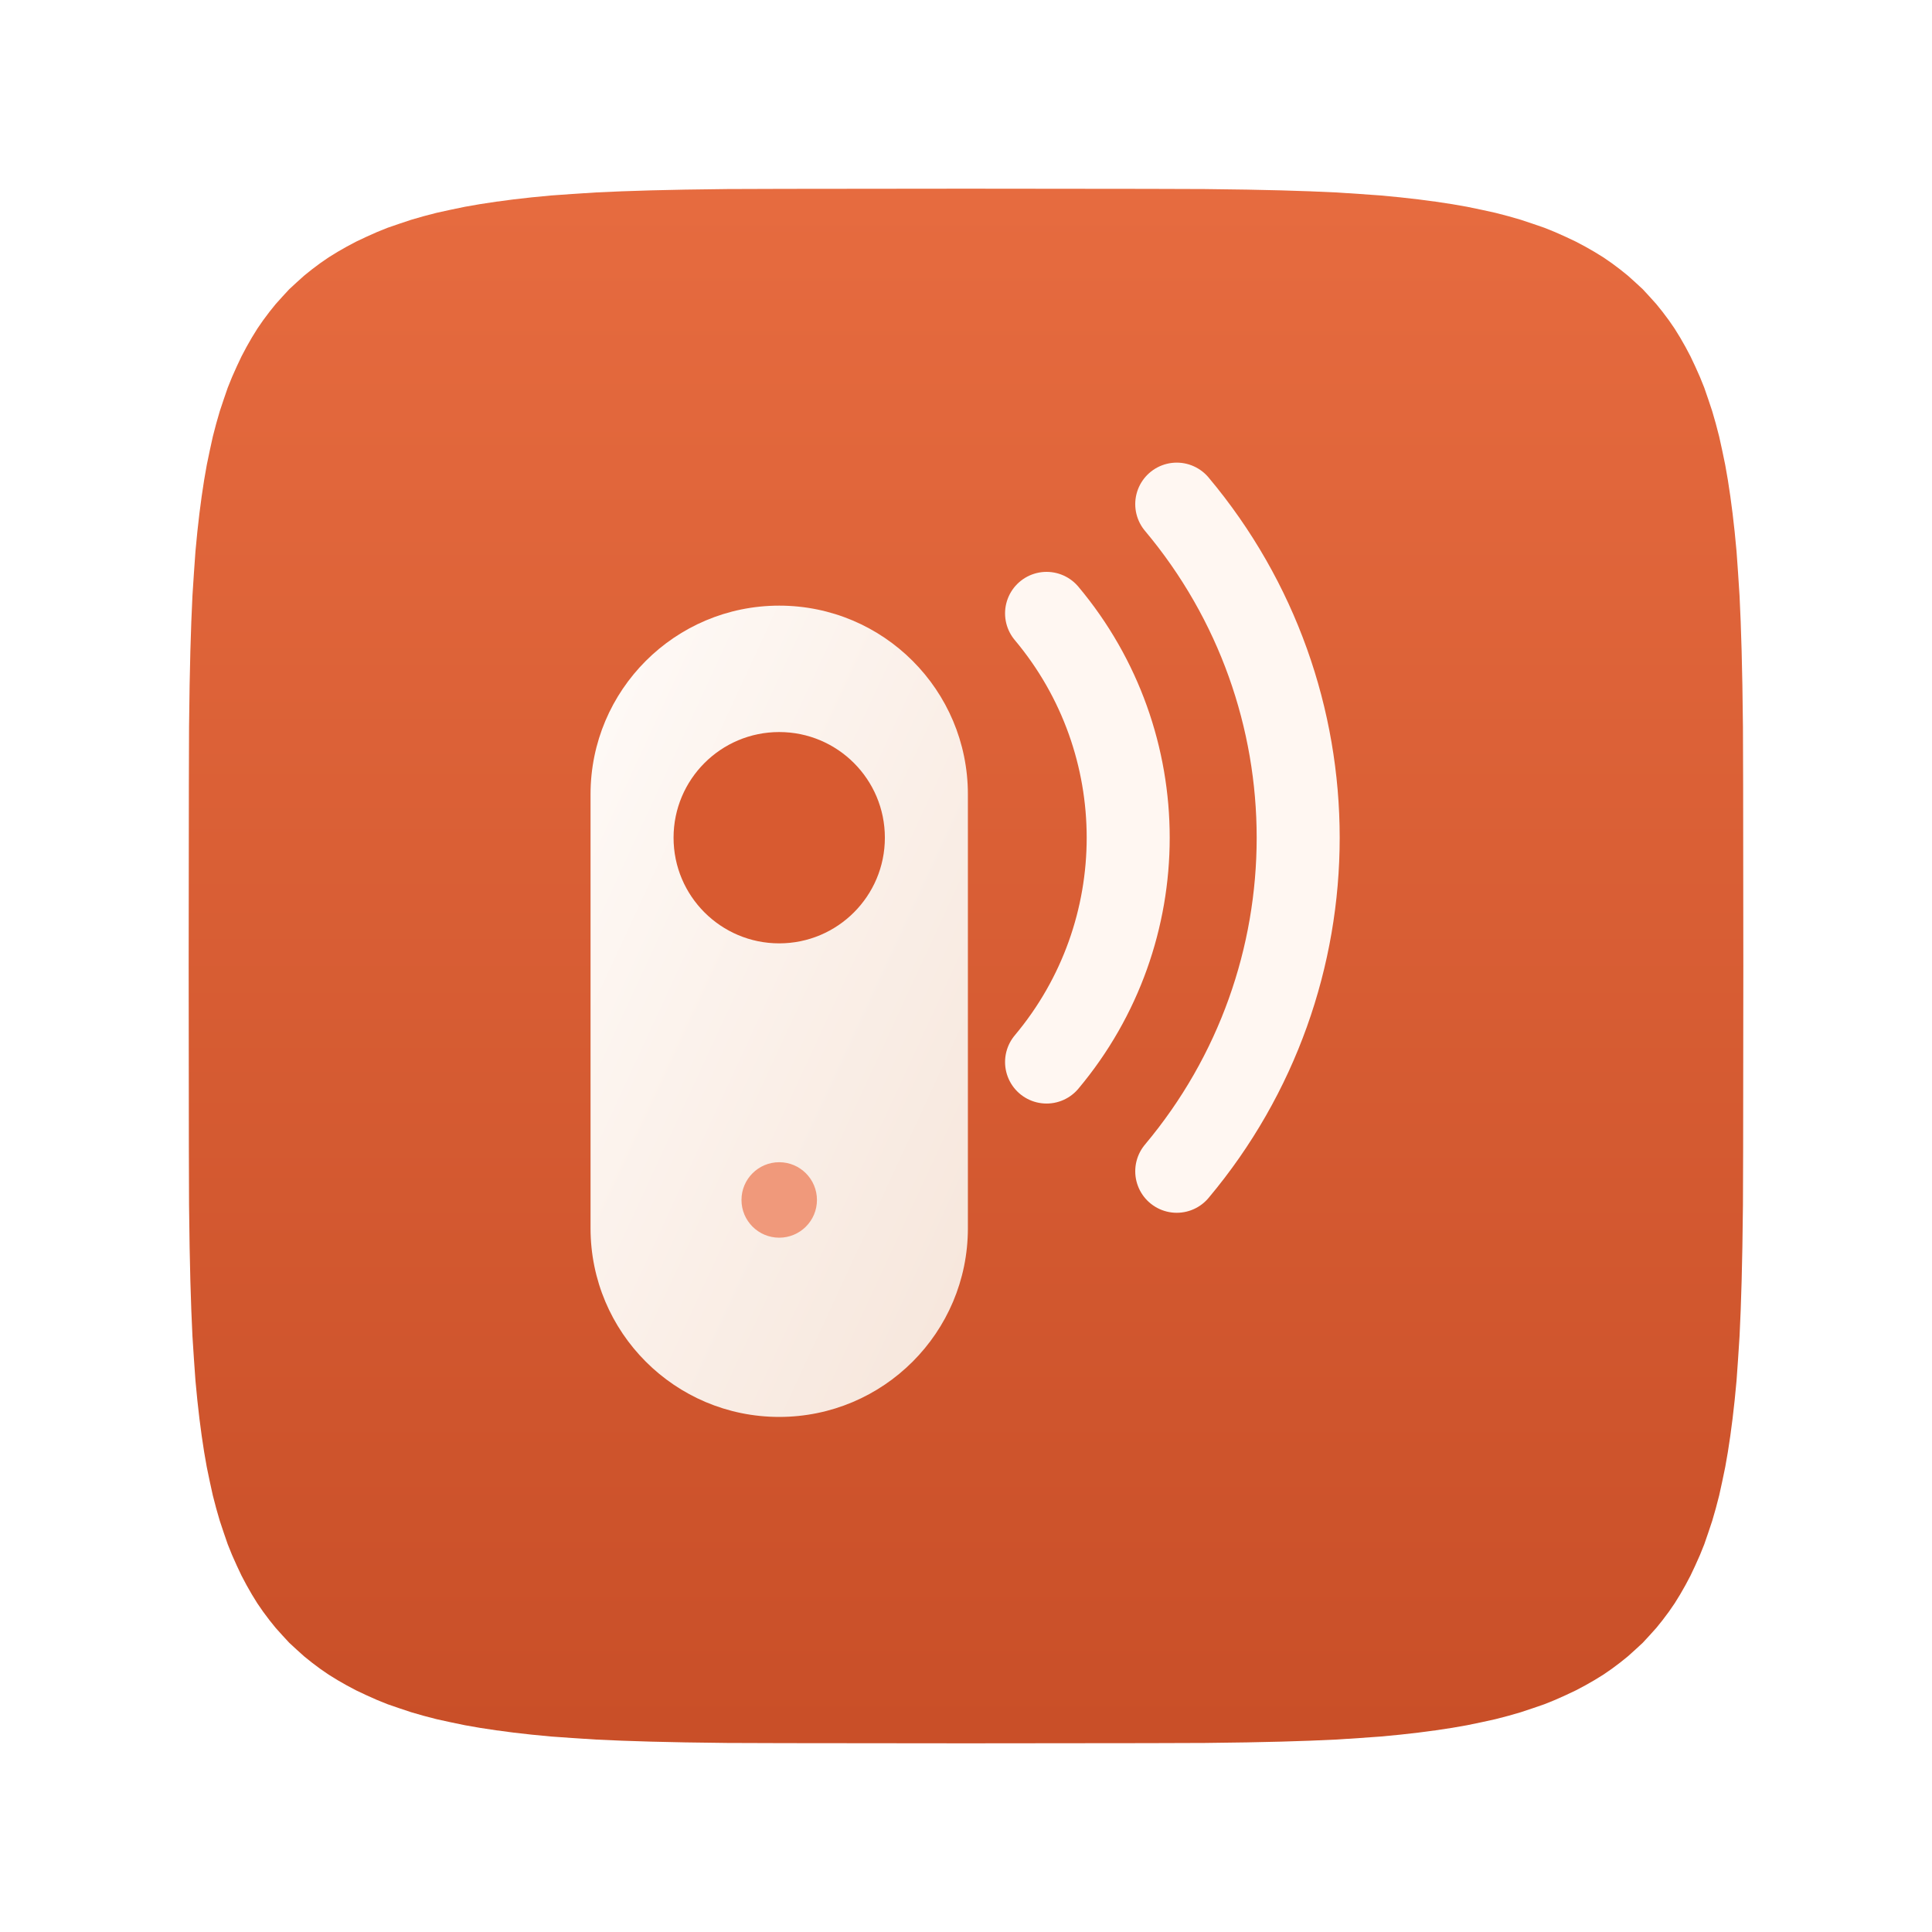
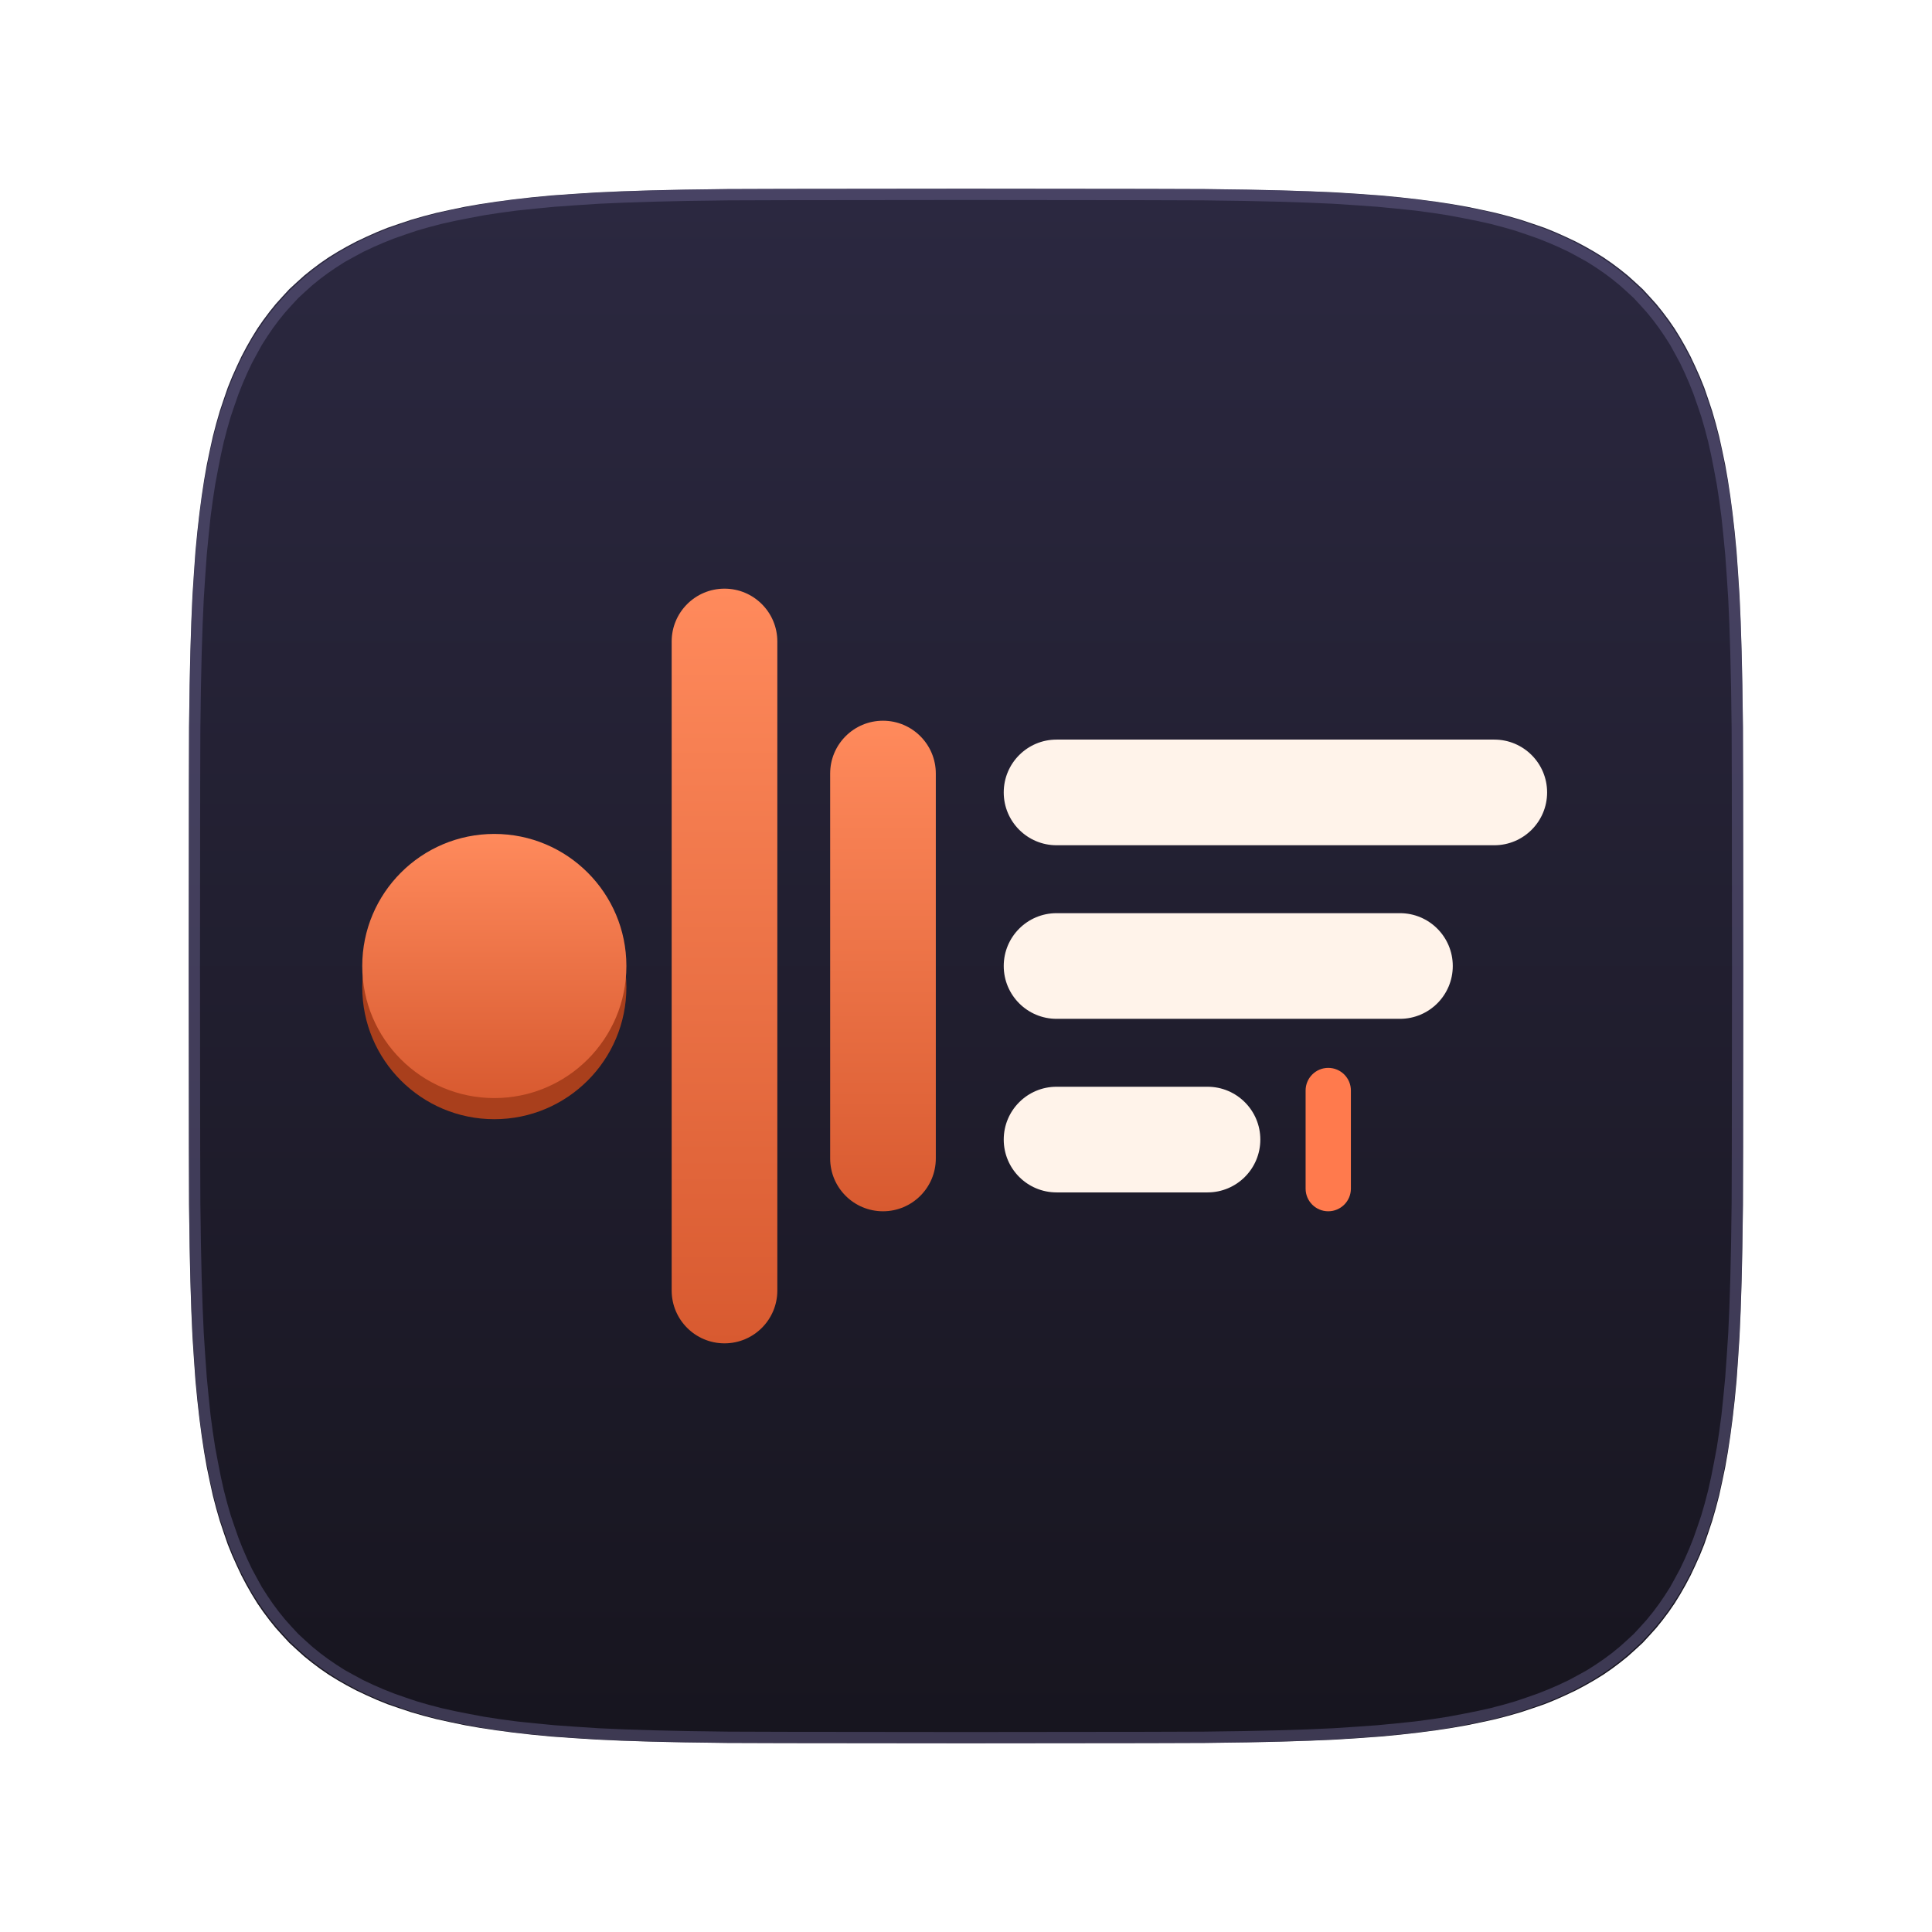
<svg xmlns="http://www.w3.org/2000/svg" width="1024" height="1024" viewBox="0 0 1024 1024">
  <defs>
    <linearGradient id="bg" x1="0" y1="0" x2="0" y2="1">
-       <stop offset="0" stop-color="#E66B3F" />
-       <stop offset="1" stop-color="#C94F28" />
+       <stop offset="0" stop-color="#2B2840" />
+       <stop offset="1" stop-color="#17151F" />
    </linearGradient>
-     <linearGradient id="body" x1="0" y1="0" x2="1" y2="1">
-       <stop offset="0" stop-color="#FFFBF8" />
-       <stop offset="1" stop-color="#F6E5DA" />
+     <linearGradient id="hot" x1="0" y1="0" x2="0" y2="1">
+       <stop offset="0" stop-color="#FF8A5C" />
+       <stop offset="1" stop-color="#D85A30" />
    </linearGradient>
  </defs>
  <path d="M924.0 512.0 L923.9 608.0 L923.8 638.6 L923.5 660.9 L923.1 679.0 L922.6 694.5 L922.0 708.2 L921.2 720.5 L920.4 731.8 L919.4 742.2 L918.3 751.9 L917.1 761.0 L915.8 769.6 L914.4 777.6 L912.8 785.3 L911.2 792.6 L909.4 799.5 L907.5 806.1 L905.4 812.4 L903.3 818.5 L901.0 824.2 L898.5 829.8 L896.0 835.1 L893.3 840.2 L890.5 845.1 L887.6 849.8 L884.5 854.3 L881.2 858.7 L877.9 862.8 L874.3 866.8 L870.7 870.7 L866.8 874.3 L862.8 877.9 L858.7 881.2 L854.3 884.5 L849.8 887.6 L845.1 890.5 L840.2 893.3 L835.1 896.0 L829.8 898.5 L824.2 901.0 L818.5 903.3 L812.4 905.4 L806.1 907.5 L799.5 909.4 L792.6 911.2 L785.3 912.8 L777.6 914.4 L769.6 915.8 L761.0 917.1 L751.9 918.3 L742.2 919.4 L731.8 920.4 L720.5 921.2 L708.2 922.0 L694.5 922.6 L679.0 923.1 L660.9 923.5 L638.6 923.8 L608.0 923.9 L512.0 924.0 L416.0 923.9 L385.4 923.8 L363.1 923.5 L345.0 923.1 L329.5 922.6 L315.8 922.0 L303.5 921.2 L292.2 920.4 L281.8 919.4 L272.1 918.3 L263.0 917.1 L254.4 915.8 L246.4 914.4 L238.7 912.8 L231.4 911.2 L224.5 909.4 L217.9 907.5 L211.6 905.4 L205.5 903.3 L199.8 901.0 L194.2 898.5 L188.9 896.0 L183.8 893.3 L178.9 890.5 L174.2 887.6 L169.7 884.5 L165.3 881.2 L161.2 877.9 L157.2 874.3 L153.3 870.7 L149.7 866.8 L146.1 862.8 L142.8 858.7 L139.5 854.3 L136.4 849.8 L133.5 845.1 L130.7 840.2 L128.0 835.1 L125.5 829.8 L123.0 824.2 L120.7 818.5 L118.6 812.4 L116.5 806.1 L114.6 799.5 L112.8 792.6 L111.2 785.3 L109.6 777.6 L108.2 769.6 L106.9 761.0 L105.7 751.9 L104.6 742.2 L103.6 731.8 L102.8 720.5 L102.0 708.2 L101.4 694.5 L100.9 679.0 L100.5 660.9 L100.2 638.6 L100.1 608.0 L100.0 512.0 L100.1 416.0 L100.2 385.4 L100.5 363.1 L100.9 345.0 L101.4 329.5 L102.0 315.8 L102.8 303.5 L103.6 292.2 L104.6 281.8 L105.7 272.1 L106.9 263.0 L108.2 254.4 L109.6 246.4 L111.2 238.7 L112.8 231.4 L114.6 224.5 L116.5 217.9 L118.6 211.6 L120.7 205.5 L123.0 199.8 L125.5 194.2 L128.0 188.9 L130.7 183.8 L133.5 178.9 L136.4 174.2 L139.5 169.7 L142.8 165.3 L146.1 161.2 L149.7 157.2 L153.3 153.3 L157.2 149.7 L161.2 146.1 L165.3 142.8 L169.7 139.5 L174.2 136.4 L178.9 133.5 L183.8 130.7 L188.9 128.0 L194.2 125.5 L199.8 123.0 L205.5 120.7 L211.6 118.6 L217.9 116.5 L224.5 114.6 L231.4 112.8 L238.7 111.2 L246.4 109.6 L254.4 108.2 L263.0 106.9 L272.1 105.7 L281.8 104.6 L292.2 103.6 L303.5 102.8 L315.8 102.0 L329.5 101.4 L345.0 100.9 L363.1 100.5 L385.4 100.2 L416.0 100.1 L512.0 100.0 L608.0 100.1 L638.6 100.2 L660.9 100.5 L679.0 100.9 L694.5 101.4 L708.2 102.0 L720.5 102.8 L731.8 103.6 L742.2 104.6 L751.9 105.7 L761.0 106.9 L769.6 108.2 L777.6 109.6 L785.3 111.2 L792.6 112.8 L799.5 114.6 L806.1 116.5 L812.4 118.6 L818.5 120.7 L824.2 123.0 L829.8 125.5 L835.1 128.0 L840.2 130.7 L845.1 133.5 L849.8 136.4 L854.3 139.5 L858.7 142.8 L862.8 146.1 L866.8 149.7 L870.7 153.3 L874.3 157.2 L877.9 161.2 L881.2 165.3 L884.5 169.7 L887.6 174.2 L890.5 178.9 L893.3 183.8 L896.0 188.9 L898.5 194.2 L901.0 199.8 L903.3 205.5 L905.4 211.6 L907.5 217.9 L909.4 224.5 L911.2 231.4 L912.8 238.7 L914.4 246.4 L915.8 254.4 L917.1 263.0 L918.3 272.1 L919.4 281.8 L920.4 292.2 L921.2 303.5 L922.0 315.8 L922.6 329.5 L923.1 345.0 L923.5 363.1 L923.8 385.4 L923.9 416.0 Z" fill="url(#bg)" />
+   <path d="M921.0 512.0 L920.9 607.3 L920.8 637.7 L920.5 659.8 L920.1 677.7 L919.6 693.1 L919.0 706.7 L918.2 719.0 L917.4 730.2 L916.4 740.6 L915.4 750.2 L914.2 759.2 L912.9 767.7 L911.4 775.7 L909.9 783.3 L908.3 790.5 L906.5 797.4 L904.6 804.0 L902.5 810.2 L900.4 816.2 L898.1 822.0 L895.7 827.5 L893.2 832.8 L890.5 837.8 L887.8 842.7 L884.8 847.4 L881.8 851.8 L878.6 856.1 L875.2 860.3 L871.7 864.2 L868.1 868.1 L864.2 871.7 L860.3 875.2 L856.1 878.6 L851.8 881.8 L847.4 884.8 L842.7 887.8 L837.8 890.5 L832.8 893.2 L827.5 895.7 L822.0 898.1 L816.2 900.4 L810.2 902.5 L804.0 904.6 L797.4 906.5 L790.5 908.3 L783.3 909.9 L775.7 911.4 L767.7 912.9 L759.2 914.2 L750.2 915.4 L740.6 916.4 L730.2 917.4 L719.0 918.2 L706.7 919.0 L693.1 919.6 L677.7 920.1 L659.8 920.5 L637.7 920.8 L607.3 920.9 L512.0 921.0 L416.7 920.9 L386.3 920.8 L364.2 920.5 L346.3 920.1 L330.9 919.6 L317.3 919.0 L305.0 918.2 L293.8 917.4 L283.4 916.4 L273.8 915.4 L264.8 914.2 L256.3 912.9 L248.3 911.4 L240.7 909.9 L233.5 908.3 L226.6 906.5 L220.0 904.6 L213.8 902.5 L207.8 900.4 L202.0 898.1 L196.5 895.7 L191.2 893.2 L186.2 890.5 L181.3 887.8 L176.6 884.8 L172.2 881.8 L167.9 878.6 L163.7 875.2 L159.8 871.7 L155.9 868.1 L152.3 864.2 L148.8 860.3 L145.4 856.1 L142.2 851.8 L139.2 847.4 L136.2 842.7 L133.5 837.8 L130.8 832.8 L128.3 827.5 L125.9 822.0 L123.6 816.2 L121.5 810.2 L119.4 804.0 L117.5 797.4 L115.7 790.5 L114.1 783.3 L112.6 775.7 L111.1 767.7 L109.8 759.2 L108.6 750.2 L107.6 740.6 L106.6 730.2 L105.8 719.0 L105.0 706.7 L104.4 693.1 L103.9 677.7 L103.5 659.8 L103.2 637.7 L103.1 607.3 L103.0 512.0 L103.1 416.7 L103.2 386.3 L103.5 364.2 L103.9 346.3 L104.4 330.9 L105.0 317.3 L105.8 305.0 L106.6 293.8 L107.6 283.4 L108.6 273.8 L109.8 264.8 L111.1 256.3 L112.6 248.3 L114.1 240.7 L115.7 233.5 L117.5 226.6 L119.4 220.0 L121.5 213.8 L123.6 207.8 L125.9 202.0 L128.3 196.5 L130.8 191.2 L133.5 186.2 L136.2 181.3 L139.2 176.6 L142.2 172.2 L145.4 167.9 L148.8 163.7 L152.3 159.8 L155.9 155.9 L159.8 152.3 L163.7 148.8 L167.9 145.4 L172.2 142.2 L176.6 139.2 L181.3 136.2 L186.2 133.5 L191.2 130.8 L196.5 128.3 L202.0 125.9 L207.8 123.6 L213.8 121.5 L220.0 119.4 L226.6 117.5 L233.5 115.7 L240.7 114.1 L248.3 112.6 L256.3 111.1 L264.8 109.8 L273.8 108.6 L283.4 107.6 L293.8 106.6 L305.0 105.8 L317.3 105.0 L330.9 104.4 L346.3 103.9 L364.2 103.5 L386.3 103.2 L416.7 103.1 L512.0 103.0 L607.3 103.1 L637.7 103.2 L659.8 103.5 L677.7 103.9 L693.1 104.4 L706.7 105.0 L719.0 105.8 L730.2 106.6 L740.6 107.6 L750.2 108.6 L759.2 109.8 L767.7 111.1 L775.7 112.6 L783.3 114.1 L790.5 115.7 L797.4 117.5 L804.0 119.4 L810.2 121.5 L816.2 123.6 L822.0 125.9 L827.5 128.3 L832.8 130.8 L837.8 133.5 L842.7 136.2 L847.4 139.2 L851.8 142.2 L856.1 145.4 L860.3 148.8 L864.2 152.3 L868.1 155.9 L871.7 159.8 L875.2 163.7 L878.6 167.9 L881.8 172.2 L884.8 176.6 L887.8 181.3 L890.5 186.2 L893.2 191.2 L895.7 196.5 L898.1 202.0 L900.4 207.8 L902.5 213.8 L904.6 220.0 L906.5 226.6 L908.3 233.5 L909.9 240.7 L911.4 248.3 L912.9 256.3 L914.2 264.8 L915.4 273.8 L916.4 283.4 L917.4 293.8 L918.2 305.0 L919.0 317.3 L919.6 330.9 L920.1 346.3 L920.5 364.2 L920.8 386.3 L920.9 416.7 Z" fill="none" stroke="#6B6590" stroke-opacity="0.45" stroke-width="6" />
  <g>
-     <rect x="313" y="321" width="200" height="430" rx="100.0" fill="url(#body)" />
-     <circle cx="413" cy="444" r="56" fill="#D85A30" />
-     <circle cx="413" cy="636" r="20" fill="#F0997B" />
-     <path d="M554.7 325.1 A185 185 0 0 1 554.7 562.9" fill="none" stroke="#FFF7F2" stroke-width="44" stroke-linecap="round" />
-     <path d="M623.7 267.2 A275 275 0 0 1 623.7 620.8" fill="none" stroke="#FFF7F2" stroke-width="44" stroke-linecap="round" />
+     <circle cx="262" cy="523.2" r="70" fill="#A93F1C" />
+     <circle cx="262" cy="512" r="70" fill="url(#hot)" />
+     <rect x="356" y="312.0" width="56" height="400" rx="28.0" fill="url(#hot)" />
+     <rect x="440" y="382.0" width="56" height="260" rx="28.0" fill="url(#hot)" />
+     <rect x="532" y="392.0" width="288" height="56" rx="28.0" fill="#FFF3EA" />
+     <rect x="532" y="484.0" width="238" height="56" rx="28.0" fill="#FFF3EA" />
+     <rect x="532" y="576.0" width="136" height="56" rx="28.0" fill="#FFF3EA" />
+     <rect x="692" y="566" width="24" height="76" rx="12.0" fill="#FF7A4D" />
  </g>
</svg>
